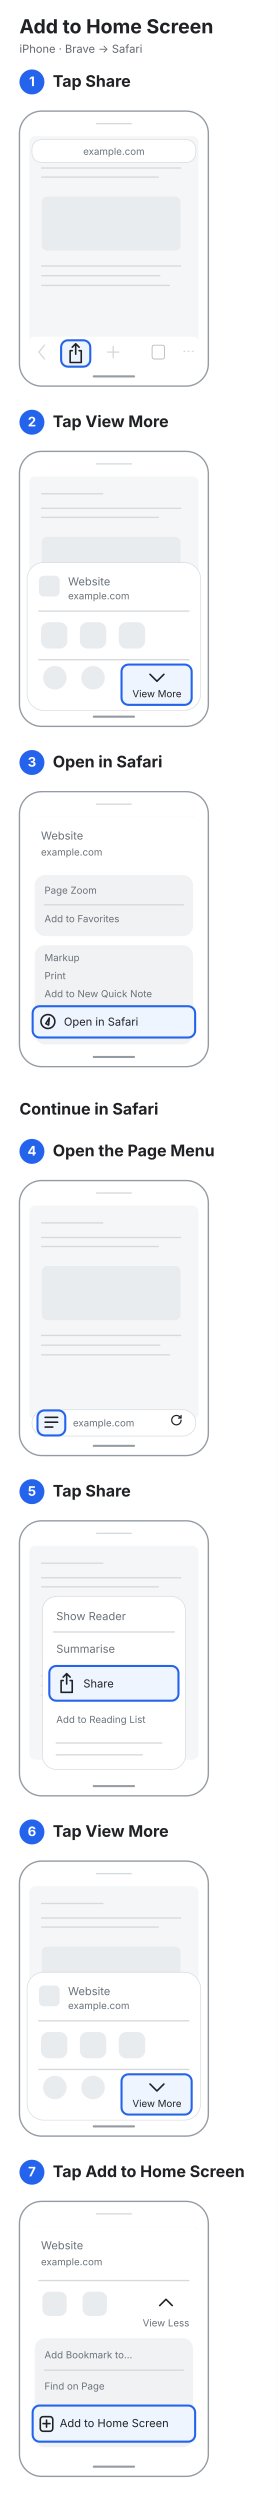
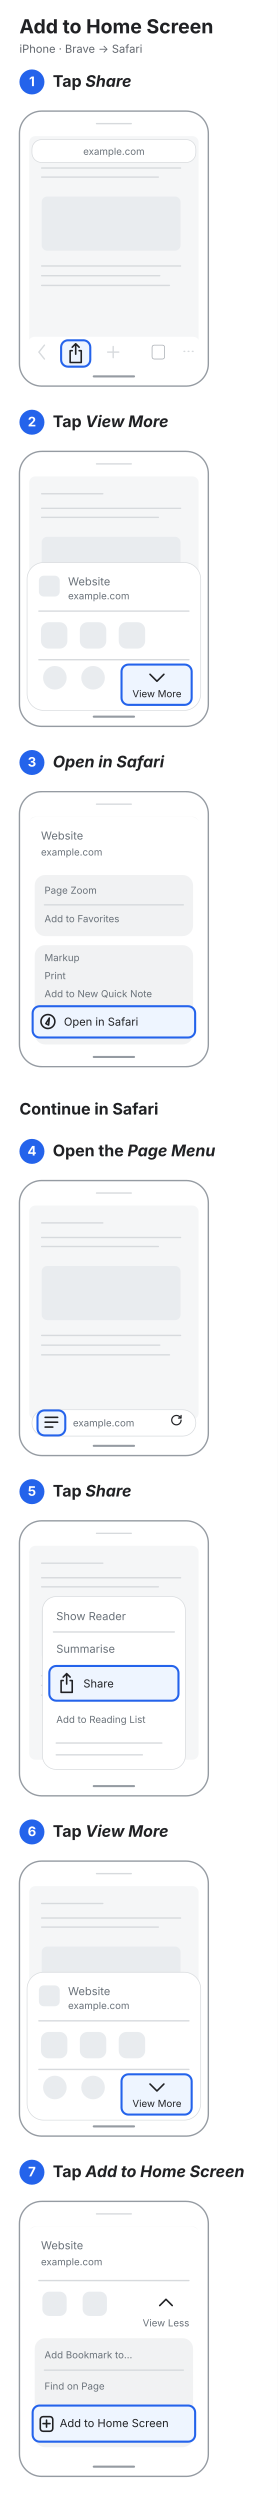
<svg xmlns="http://www.w3.org/2000/svg" width="400" height="3600" viewBox="0 0 400 3600" role="img" aria-labelledby="title description">
  <style>
    text { font-family: -apple-system, BlinkMacSystemFont, 'Segoe UI', sans-serif; fill: #202124; }
    .heading { font-size: 28px; font-weight: 650; }
    .subtitle { font-size: 16px; fill: #60656c; }
    .step-title { font-size: 23px; font-weight: 650; }
    .instruction { font-size: 17px; fill: #60656c; }
    .label { font-size: 16px; }
    .small { font-size: 14px; }
    .icon { fill: none; stroke: #202124; stroke-width: 2.3; stroke-linecap: round; stroke-linejoin: round; }
    .line { fill: none; stroke: #d7dadd; stroke-width: 2; stroke-linecap: round; }
    .target { fill: #eef5ff; stroke: #2463eb; stroke-width: 3; }
  </style>
  <defs>
    <g id="phone">
      <rect x="72" y="90" width="272" height="396" rx="32" fill="#fff" stroke="#959ba2" stroke-width="2" />
      <path d="M183 108h50" class="line" />
      <rect x="86" y="126" width="244" height="308" rx="9" fill="#f5f6f7" />
      <path d="M104 151h88 M104 172h200 M104 185h168" class="line" />
      <rect x="104" y="213" width="200" height="78" rx="8" fill="#e9ecef" />
      <path d="M104 313h200 M104 327h170 M104 341h184" class="line" />
      <path d="M179 472h58" stroke="#959ba2" stroke-width="3" stroke-linecap="round" />
    </g>
    <g id="share-icon" class="icon">
      <path d="M10 17V2 M5 7l5-5 5 5 M5 12H2v17h16V12h-3" />
    </g>
    <g id="shared-ios-safari-iphone-layout-1-phone">
      <rect x="72" y="90" width="272" height="396" rx="32" fill="#fff" stroke="#959ba2" stroke-width="2" />
      <path d="M183 108h50" class="shared-ios-safari-iphone-layout-1-line" />
      <rect x="86" y="126" width="244" height="308" rx="9" fill="#f5f6f7" />
      <path d="M104 151h88 M104 172h200 M104 185h168" class="shared-ios-safari-iphone-layout-1-line" />
      <rect x="104" y="213" width="200" height="78" rx="8" fill="#e9ecef" />
      <path d="M104 313h200 M104 327h170 M104 341h184" class="shared-ios-safari-iphone-layout-1-line" />
      <path d="M179 472h58" stroke="#959ba2" stroke-width="3" stroke-linecap="round" />
    </g>
    <g id="shared-ios-safari-iphone-layout-1-share-icon" class="shared-ios-safari-iphone-layout-1-icon">
      <path d="M10 17V2 M5 7l5-5 5 5 M5 12H2v17h16V12h-3" />
    </g>
  </defs>
  <rect width="400" height="3600" fill="white" />
  <text x="28" y="48" class="heading">Add to Home Screen</text>
  <text x="28" y="76" class="subtitle">iPhone · Brave → Safari</text>
  <g id="step-1" transform="translate(28 100)" role="group" aria-labelledby="step-1-title">
    <circle cx="18" cy="18" r="18" fill="#2463eb" />
    <text x="18" y="24" text-anchor="middle" style="font-size:19px;font-weight:650;fill:white">1</text>
-     <text id="step-1-title" x="48" y="25" class="step-title">Tap Share</text>
+     <text id="step-1-title" x="48" y="25" class="step-title">Tap <tspan font-style="italic">Share</tspan>
+     </text>
    <g transform="translate(-72 -30)">
      <use href="#phone" />
      <rect x="90" y="131" width="236" height="33" rx="14" fill="white" stroke="#d7dadd" />
      <text x="208" y="153" text-anchor="middle" class="small" style="fill:#687078" data-pwa-domain="true" data-domain-width="180">example.com</text>
      <rect x="84" y="415" width="248" height="45" rx="10" fill="white" />
      <path d="m108 427-8 10 8 10 M207 429v16 M199 437h16" class="line" />
      <rect x="132" y="420" width="42" height="38" rx="10" class="target" />
      <use href="#share-icon" x="143" y="423" />
      <rect x="263" y="427" width="18" height="20" rx="3" fill="none" stroke="#a3a8ae" />
      <path d="M309 436h1 M315 436h1 M321 436h1" class="line" />
    </g>
  </g>
  <g id="step-3" transform="translate(28 1080)" role="group" aria-labelledby="step-3-title">
    <circle cx="18" cy="18" r="18" fill="#2463eb" />
    <text x="18" y="24" text-anchor="middle" style="font-size:19px;font-weight:650;fill:white">3</text>
-     <text id="step-3-title" x="48" y="25" class="step-title">Open in Safari</text>
+     <text id="step-3-title" x="48" y="25" class="step-title">
+       <tspan font-style="italic">Open in Safari</tspan>
+     </text>
    <g transform="translate(-72 -30)">
      <use href="#phone" />
      <rect x="83" y="126" width="250" height="337" rx="15" fill="white" />
      <text x="103" y="159" class="label" style="fill:#687078">Website</text>
      <text x="103" y="182" class="small" style="fill:#687078" data-pwa-domain="true" data-domain-width="170">example.com</text>
      <rect x="94" y="210" width="228" height="88" rx="15" fill="#f1f2f3" />
      <text x="108" y="237" class="small" style="fill:#687078">Page Zoom</text>
      <path d="M108 253h200" class="line" />
      <text x="108" y="278" class="small" style="fill:#687078">Add to Favorites</text>
      <rect x="94" y="311" width="228" height="143" rx="15" fill="#f1f2f3" />
      <text x="108" y="334" class="small" style="fill:#687078">Markup</text>
      <text x="108" y="360" class="small" style="fill:#687078">Print</text>
      <text x="108" y="386" class="small" style="fill:#687078">Add to New Quick Note</text>
      <rect x="91" y="399" width="234" height="45" rx="10" class="target" />
      <circle cx="113" cy="421" r="10" class="icon" />
      <path d="m110 424 5-8-1 10-4-2" class="icon" />
      <text x="136" y="427" class="label">Open in Safari</text>
    </g>
  </g>
  <style>
    text { font-family: -apple-system, BlinkMacSystemFont, 'Segoe UI', sans-serif; fill: #202124; }
    .shared-ios-safari-iphone-layout-1-heading { font-size: 28px; font-weight: 650; }
    .shared-ios-safari-iphone-layout-1-subtitle { font-size: 16px; fill: #60656c; }
    .shared-ios-safari-iphone-layout-1-step-title { font-size: 23px; font-weight: 650; }
    .shared-ios-safari-iphone-layout-1-instruction { font-size: 17px; fill: #60656c; }
    .shared-ios-safari-iphone-layout-1-label { font-size: 16px; }
    .shared-ios-safari-iphone-layout-1-small { font-size: 14px; }
    .shared-ios-safari-iphone-layout-1-icon { fill: none; stroke: #202124; stroke-width: 2.3; stroke-linecap: round; stroke-linejoin: round; }
    .shared-ios-safari-iphone-layout-1-line { fill: none; stroke: #d7dadd; stroke-width: 2; stroke-linecap: round; }
    .shared-ios-safari-iphone-layout-1-target { fill: #eef5ff; stroke: #2463eb; stroke-width: 3; }
  </style>
  <g id="step-2" transform="translate(28 590)" role="group" aria-labelledby="step-2-title">
    <circle cx="18" cy="18" r="18" fill="#2463eb" />
    <text x="18" y="24" text-anchor="middle" style="font-size:19px;font-weight:650;fill:white">2</text>
-     <text id="step-2-title" x="48" y="25" class="shared-ios-safari-iphone-layout-1-step-title">Tap View More</text>
+     <text id="step-2-title" x="48" y="25" class="shared-ios-safari-iphone-layout-1-step-title">Tap <tspan font-style="italic">View More</tspan>
+     </text>
    <g transform="translate(-72 -30)">
      <use href="#shared-ios-safari-iphone-layout-1-phone" />
      <rect x="83" y="250" width="250" height="213" rx="24" fill="white" stroke="#d7dadd" />
      <rect x="100" y="269" width="30" height="30" rx="7" fill="#e9ecef" />
      <text x="142" y="283" class="shared-ios-safari-iphone-layout-1-label" style="fill:#687078">Website</text>
      <text x="142" y="303" class="shared-ios-safari-iphone-layout-1-small" fill="#60656c" style="fill:#687078" data-pwa-domain="true" data-domain-width="170">example.com</text>
      <path d="M100 320h216" class="shared-ios-safari-iphone-layout-1-line" />
      <rect x="103" y="336" width="38" height="38" rx="11" fill="#e9ecef" />
      <rect x="159" y="336" width="38" height="38" rx="11" fill="#e9ecef" />
      <rect x="215" y="336" width="38" height="38" rx="11" fill="#e9ecef" />
      <path d="M100 390h216" class="shared-ios-safari-iphone-layout-1-line" />
      <circle cx="123" cy="416" r="17" fill="#e9ecef" />
      <circle cx="178" cy="416" r="17" fill="#e9ecef" />
      <rect x="219" y="397" width="101" height="58" rx="10" class="shared-ios-safari-iphone-layout-1-target" />
      <path d="m260 411 10 10 10-10" class="shared-ios-safari-iphone-layout-1-icon" />
      <text x="270" y="444" text-anchor="middle" class="shared-ios-safari-iphone-layout-1-small">View More</text>
    </g>
  </g>
  <g id="step-4" transform="translate(28 1640)" role="group" aria-labelledby="step-4-title">
    <circle cx="18" cy="18" r="18" fill="#2463eb" />
    <text x="18" y="24" text-anchor="middle" style="font-size:19px;font-weight:650;fill:white">4</text>
-     <text id="step-4-title" x="48" y="25" class="shared-ios-safari-iphone-layout-1-step-title">Open the Page Menu</text>
+     <text id="step-4-title" x="48" y="25" class="shared-ios-safari-iphone-layout-1-step-title">Open the <tspan font-style="italic">Page Menu</tspan>
+     </text>
    <g transform="translate(-72 -30)">
      <use href="#shared-ios-safari-iphone-layout-1-phone" />
      <rect x="90" y="420" width="236" height="38" rx="19" fill="white" stroke="#d7dadd" />
      <rect x="98" y="421" width="40" height="36" rx="10" class="shared-ios-safari-iphone-layout-1-target" />
      <path d="M109 431h18 M109 438h18 M109 445h11" class="shared-ios-safari-iphone-layout-1-icon" />
      <text x="149" y="444" class="shared-ios-safari-iphone-layout-1-small" style="fill:#687078" data-pwa-domain="true" data-domain-width="125">example.com</text>
      <g transform="translate(289 426) scale(.75)" class="shared-ios-safari-iphone-layout-1-icon">
        <path d="M21 12a9 9 0 1 1-9-9c2.52 0 4.93 1 6.74 2.74L21 8 M21 3v5h-5" />
      </g>
    </g>
  </g>
  <text x="28" y="1605" class="step-title">Continue in Safari</text>
  <g id="step-5" transform="translate(28 2130)" role="group" aria-labelledby="step-5-title">
    <circle cx="18" cy="18" r="18" fill="#2463eb" />
    <text x="18" y="24" text-anchor="middle" style="font-size:19px;font-weight:650;fill:white">5</text>
-     <text id="step-5-title" x="48" y="25" class="shared-ios-safari-iphone-layout-1-step-title">Tap Share</text>
+     <text id="step-5-title" x="48" y="25" class="shared-ios-safari-iphone-layout-1-step-title">Tap <tspan font-style="italic">Share</tspan>
+     </text>
    <g transform="translate(-72 -30)">
      <use href="#shared-ios-safari-iphone-layout-1-phone" />
      <rect x="105" y="199" width="206" height="249" rx="20" fill="white" stroke="#d7dadd" />
      <text x="125" y="233" class="shared-ios-safari-iphone-layout-1-label" style="fill:#687078">Show Reader</text>
      <path d="M121 250h174" class="shared-ios-safari-iphone-layout-1-line" />
      <text x="125" y="280" class="shared-ios-safari-iphone-layout-1-label" style="fill:#687078">Summarise</text>
      <rect x="115" y="299" width="186" height="50" rx="10" class="shared-ios-safari-iphone-layout-1-target" />
      <use href="#shared-ios-safari-iphone-layout-1-share-icon" x="130" y="308" />
      <text x="164" y="330" class="shared-ios-safari-iphone-layout-1-label">Share</text>
      <text x="125" y="381" class="shared-ios-safari-iphone-layout-1-small" style="fill:#687078">Add to Reading List</text>
      <path d="M125 410h152 M125 427h124" class="shared-ios-safari-iphone-layout-1-line" />
    </g>
  </g>
  <g id="step-6" transform="translate(28 2620)" role="group" aria-labelledby="step-6-title">
    <circle cx="18" cy="18" r="18" fill="#2463eb" />
    <text x="18" y="24" text-anchor="middle" style="font-size:19px;font-weight:650;fill:white">6</text>
-     <text id="step-6-title" x="48" y="25" class="shared-ios-safari-iphone-layout-1-step-title">Tap View More</text>
+     <text id="step-6-title" x="48" y="25" class="shared-ios-safari-iphone-layout-1-step-title">Tap <tspan font-style="italic">View More</tspan>
+     </text>
    <g transform="translate(-72 -30)">
      <use href="#shared-ios-safari-iphone-layout-1-phone" />
      <rect x="83" y="250" width="250" height="213" rx="24" fill="white" stroke="#d7dadd" />
      <rect x="100" y="269" width="30" height="30" rx="7" fill="#e9ecef" />
      <text x="142" y="283" class="shared-ios-safari-iphone-layout-1-label" style="fill:#687078">Website</text>
      <text x="142" y="303" class="shared-ios-safari-iphone-layout-1-small" fill="#60656c" style="fill:#687078" data-pwa-domain="true" data-domain-width="170">example.com</text>
      <path d="M100 320h216" class="shared-ios-safari-iphone-layout-1-line" />
      <rect x="103" y="336" width="38" height="38" rx="11" fill="#e9ecef" />
      <rect x="159" y="336" width="38" height="38" rx="11" fill="#e9ecef" />
      <rect x="215" y="336" width="38" height="38" rx="11" fill="#e9ecef" />
      <path d="M100 390h216" class="shared-ios-safari-iphone-layout-1-line" />
      <circle cx="123" cy="416" r="17" fill="#e9ecef" />
      <circle cx="178" cy="416" r="17" fill="#e9ecef" />
      <rect x="219" y="397" width="101" height="58" rx="10" class="shared-ios-safari-iphone-layout-1-target" />
      <path d="m260 411 10 10 10-10" class="shared-ios-safari-iphone-layout-1-icon" />
      <text x="270" y="444" text-anchor="middle" class="shared-ios-safari-iphone-layout-1-small">View More</text>
    </g>
  </g>
  <g id="step-7" transform="translate(28 3110)" role="group" aria-labelledby="step-7-title">
    <circle cx="18" cy="18" r="18" fill="#2463eb" />
    <text x="18" y="24" text-anchor="middle" style="font-size:19px;font-weight:650;fill:white">7</text>
-     <text id="step-7-title" x="48" y="25" class="shared-ios-safari-iphone-layout-1-step-title">Tap Add to Home Screen</text>
+     <text id="step-7-title" x="48" y="25" class="shared-ios-safari-iphone-layout-1-step-title">Tap <tspan font-style="italic">Add to Home Screen</tspan>
+     </text>
    <g transform="translate(-72 -30)">
      <use href="#shared-ios-safari-iphone-layout-1-phone" />
      <rect x="83" y="126" width="250" height="337" rx="15" fill="white" />
      <text x="103" y="159" class="shared-ios-safari-iphone-layout-1-label" style="fill:#687078">Website</text>
      <text x="103" y="182" class="shared-ios-safari-iphone-layout-1-small" style="fill:#687078" data-pwa-domain="true" data-domain-width="170">example.com</text>
      <path d="M100 204h216" class="shared-ios-safari-iphone-layout-1-line" />
      <rect x="105" y="220" width="35" height="35" rx="10" fill="#e9ecef" />
      <rect x="163" y="220" width="35" height="35" rx="10" fill="#e9ecef" />
      <path d="m274 240 9-9 9 9" class="shared-ios-safari-iphone-layout-1-icon" />
      <text x="283" y="270" text-anchor="middle" class="shared-ios-safari-iphone-layout-1-small" style="fill:#687078">View Less</text>
      <rect x="94" y="287" width="228" height="157" rx="15" fill="#f1f2f3" />
      <text x="108" y="316" class="shared-ios-safari-iphone-layout-1-small" style="fill:#687078">Add Bookmark to…</text>
      <path d="M108 333h200" class="shared-ios-safari-iphone-layout-1-line" />
      <text x="108" y="361" class="shared-ios-safari-iphone-layout-1-small" style="fill:#687078">Find on Page</text>
      <rect x="91" y="384" width="234" height="52" rx="10" class="shared-ios-safari-iphone-layout-1-target" />
      <rect x="102" y="400" width="18" height="21" rx="4" class="shared-ios-safari-iphone-layout-1-icon" />
      <path d="M106 410h10 M111 405v10" class="shared-ios-safari-iphone-layout-1-icon" />
      <text x="130" y="415" class="shared-ios-safari-iphone-layout-1-label">Add to Home Screen</text>
    </g>
  </g>
</svg>
